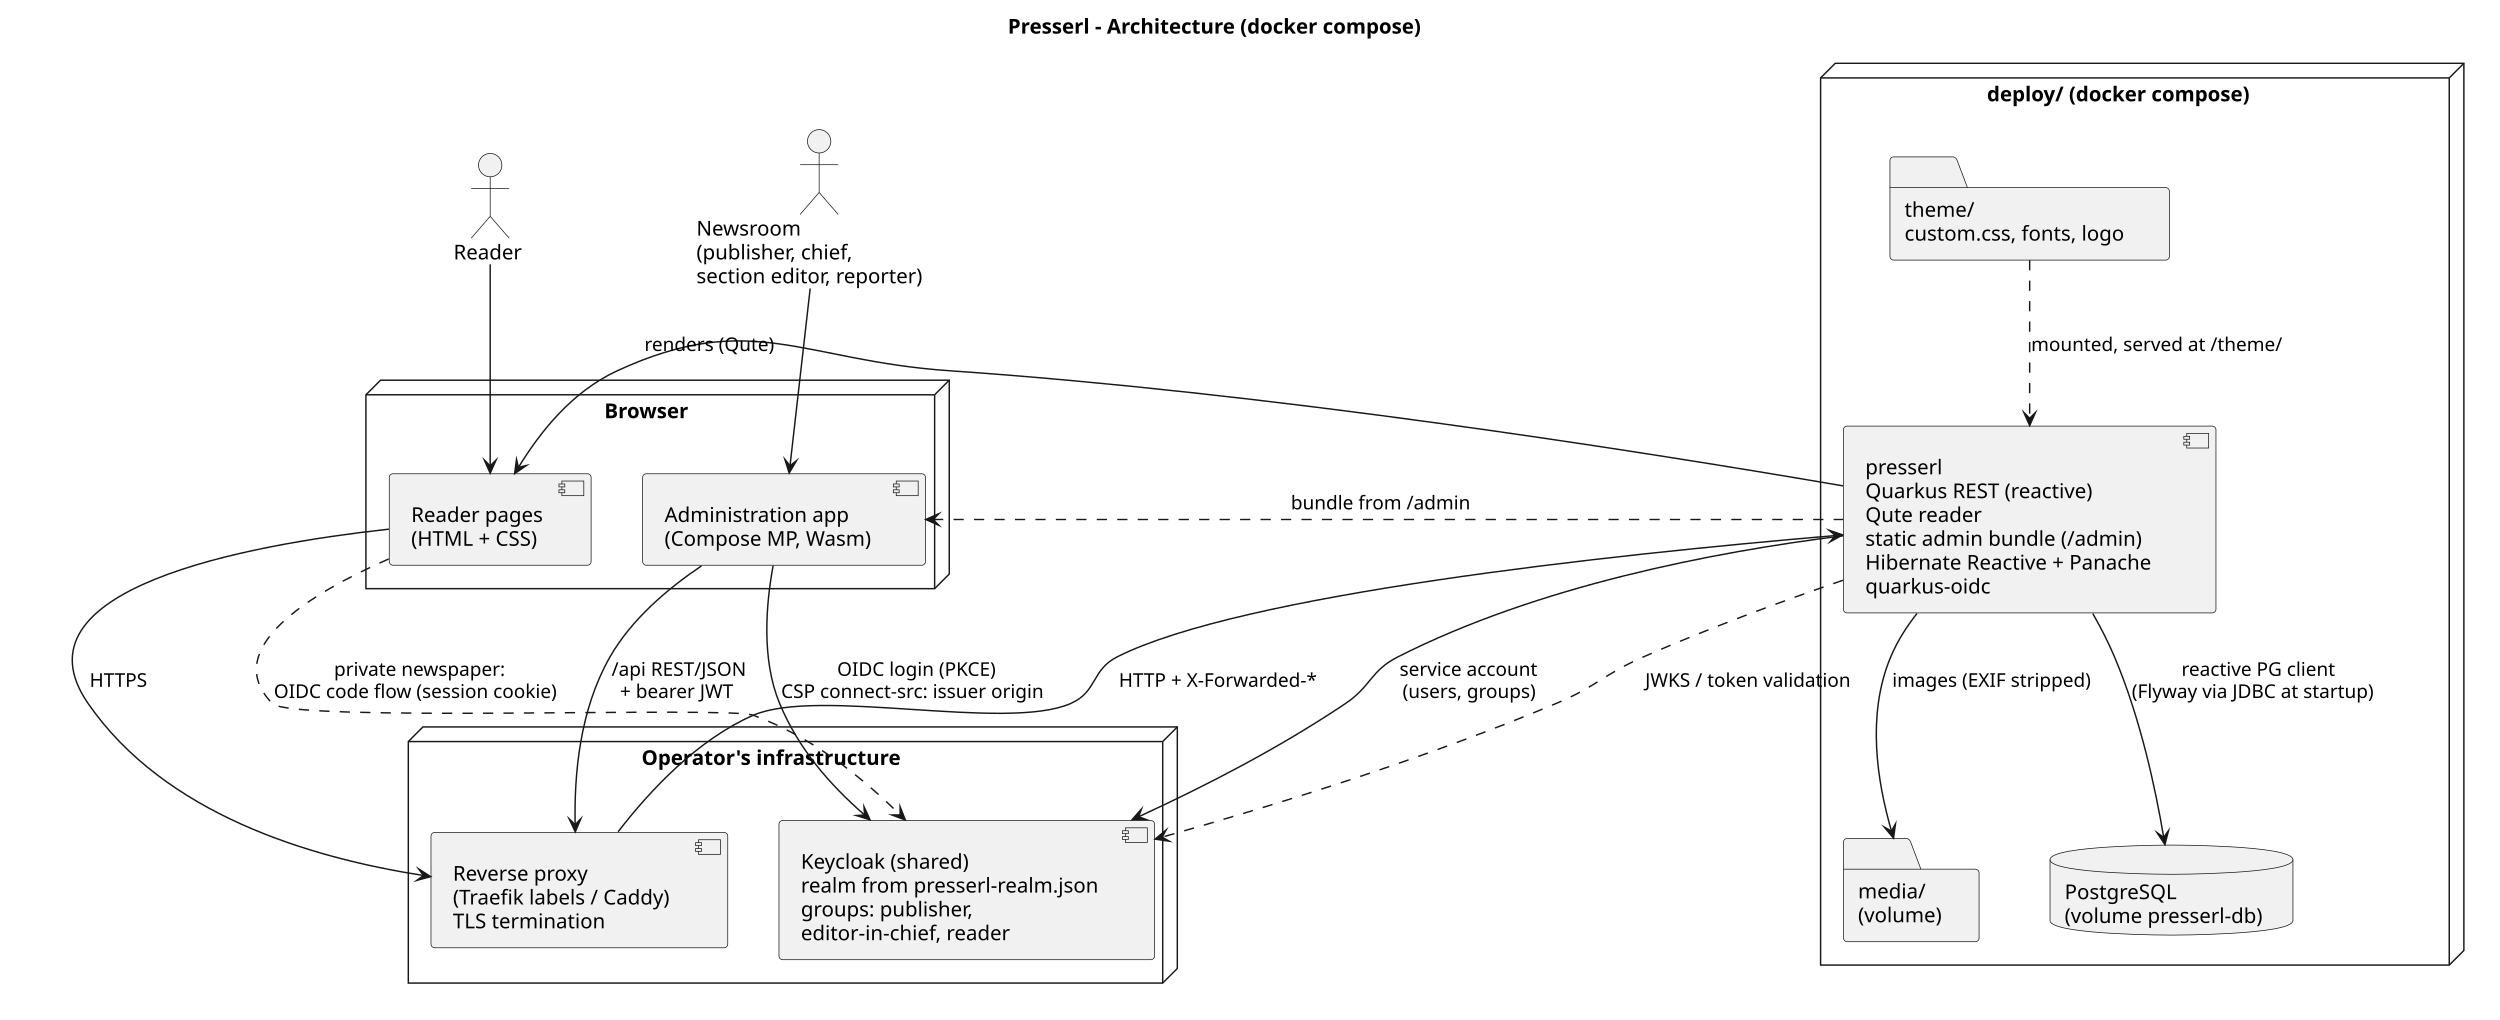
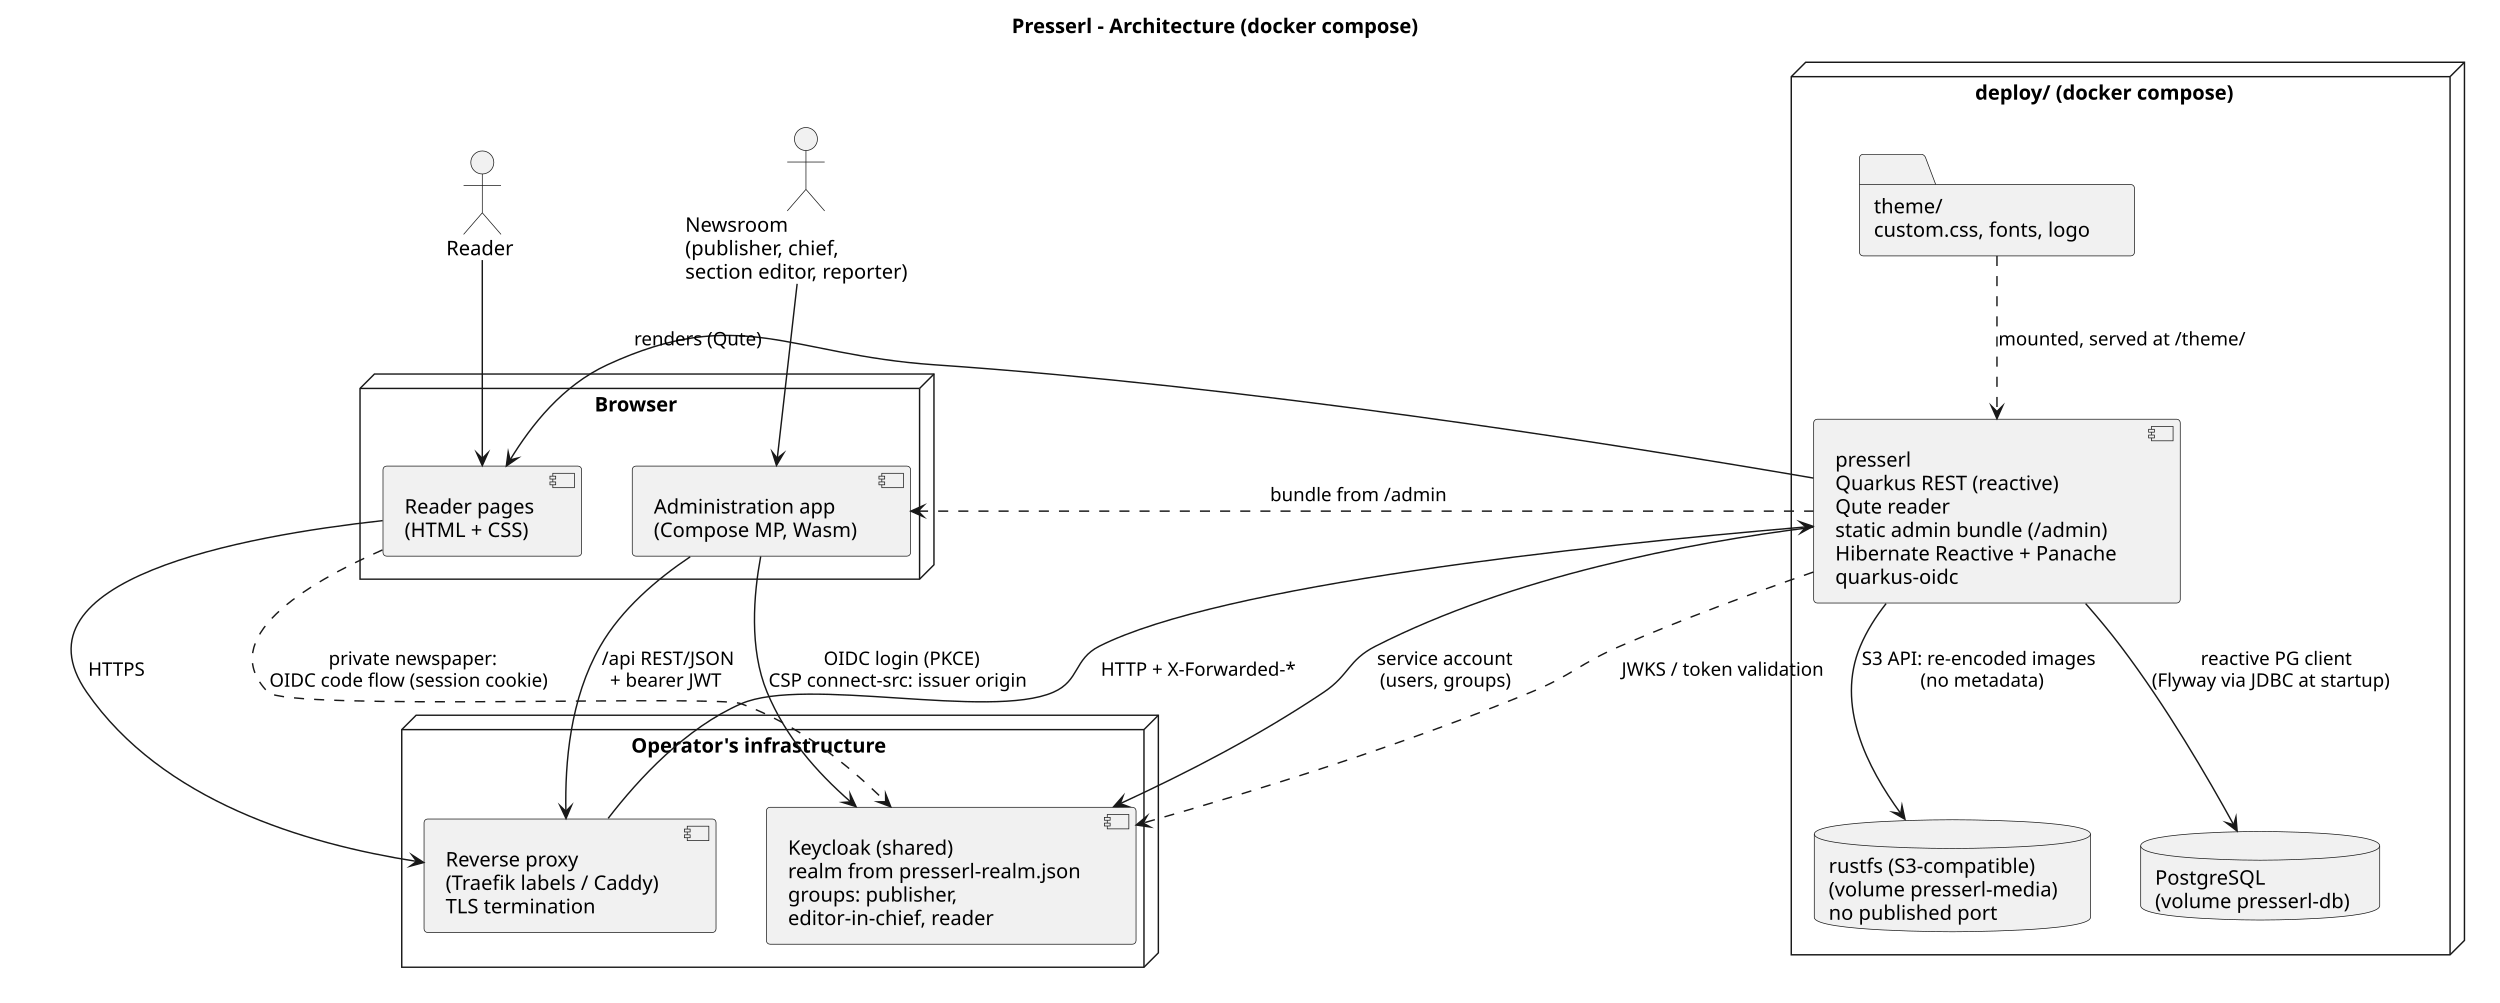
- <svg xmlns="http://www.w3.org/2000/svg" contentStyleType="text/css" data-diagram-type="DESCRIPTION" height="697px" preserveAspectRatio="none" style="width:1710px;height:697px;background:#FFFFFF;" version="1.1" viewBox="0 0 1710 697" width="1710px" zoomAndPan="magnify">
+ <svg xmlns="http://www.w3.org/2000/svg" contentStyleType="text/css" data-diagram-type="DESCRIPTION" height="697px" preserveAspectRatio="none" style="width:1738px;height:697px;background:#FFFFFF;" version="1.1" viewBox="0 0 1738 697" width="1738px" zoomAndPan="magnify">
  <defs />
  <g>
    <g class="title" data-source-line="1">
-       <text fill="#000000" font-family="Sans-Serif" font-size="14" font-weight="700" lengthAdjust="spacing" textLength="324.598" x="689.346" y="22.995">Presserl - Architecture (docker compose)</text>
+       <text fill="#000000" font-family="Sans-Serif" font-size="14" font-weight="700" lengthAdjust="spacing" textLength="324.598" x="703.346" y="22.995">Presserl - Architecture (docker compose)</text>
    </g>
    <g class="cluster" data-qualified-name="Browser" data-source-line="7" id="ent0003">
      <polygon fill="none" points="250.29,270.037,260.29,260.037,649.29,260.037,649.29,392.637,639.29,402.637,250.29,402.637,250.29,270.037" style="stroke:#181818;stroke-width:1;stroke-linejoin:miter;stroke-miterlimit:10;" />
      <line style="stroke:#181818;stroke-width:1;" x1="639.29" x2="649.29" y1="270.037" y2="260.037" />
      <line style="stroke:#181818;stroke-width:1;" x1="250.29" x2="639.29" y1="270.037" y2="270.037" />
      <line style="stroke:#181818;stroke-width:1;" x1="639.29" x2="639.29" y1="270.037" y2="402.637" />
      <text fill="#000000" font-family="Sans-Serif" font-size="14" font-weight="700" lengthAdjust="spacing" textLength="64.859" x="413.36" y="286.032">Browser</text>
    </g>
    <g class="cluster" data-qualified-name="Operator.s infrastructure" data-source-line="11" id="ent0006">
      <polygon fill="none" points="279.29,507.227,289.29,497.227,805.29,497.227,805.29,662.417,795.29,672.417,279.29,672.417,279.29,507.227" style="stroke:#181818;stroke-width:1;stroke-linejoin:miter;stroke-miterlimit:10;" />
      <line style="stroke:#181818;stroke-width:1;" x1="795.29" x2="805.29" y1="507.227" y2="497.227" />
      <line style="stroke:#181818;stroke-width:1;" x1="279.29" x2="795.29" y1="507.227" y2="507.227" />
      <line style="stroke:#181818;stroke-width:1;" x1="795.29" x2="795.29" y1="507.227" y2="672.417" />
      <text fill="#000000" font-family="Sans-Serif" font-size="14" font-weight="700" lengthAdjust="spacing" textLength="198.94" x="438.82" y="523.222">Operator's infrastructure</text>
    </g>
    <g class="cluster" data-qualified-name="deploy. .docker compose." data-source-line="15" id="ent0009">
-       <polygon fill="none" points="1245.29,53.297,1255.29,43.297,1685.29,43.297,1685.29,650.117,1675.29,660.117,1245.29,660.117,1245.29,53.297" style="stroke:#181818;stroke-width:1;stroke-linejoin:miter;stroke-miterlimit:10;" />
-       <line style="stroke:#181818;stroke-width:1;" x1="1675.29" x2="1685.29" y1="53.297" y2="43.297" />
-       <line style="stroke:#181818;stroke-width:1;" x1="1245.29" x2="1675.29" y1="53.297" y2="53.297" />
-       <line style="stroke:#181818;stroke-width:1;" x1="1675.29" x2="1675.29" y1="53.297" y2="660.117" />
-       <text fill="#000000" font-family="Sans-Serif" font-size="14" font-weight="700" lengthAdjust="spacing" textLength="204.36" x="1359.11" y="69.292">deploy/ (docker compose)</text>
+       <polygon fill="none" points="1245.29,53.297,1255.29,43.297,1713.29,43.297,1713.29,653.767,1703.29,663.767,1245.29,663.767,1245.29,53.297" style="stroke:#181818;stroke-width:1;stroke-linejoin:miter;stroke-miterlimit:10;" />
+       <line style="stroke:#181818;stroke-width:1;" x1="1703.29" x2="1713.29" y1="53.297" y2="43.297" />
+       <line style="stroke:#181818;stroke-width:1;" x1="1245.29" x2="1703.29" y1="53.297" y2="53.297" />
+       <line style="stroke:#181818;stroke-width:1;" x1="1703.29" x2="1703.29" y1="53.297" y2="663.767" />
+       <text fill="#000000" font-family="Sans-Serif" font-size="14" font-weight="700" lengthAdjust="spacing" textLength="204.36" x="1373.11" y="69.292">deploy/ (docker compose)</text>
    </g>
    <g class="entity" data-qualified-name="Browser.html" data-source-line="8" id="ent0004">
      <rect fill="#F1F1F1" height="62.594" rx="2.5" ry="2.5" style="stroke:#181818;stroke-width:0.5;" width="138.061" x="266.26" y="324.037" />
      <rect fill="#F1F1F1" height="10" style="stroke:#181818;stroke-width:0.5;" width="15" x="384.322" y="329.037" />
      <rect fill="#F1F1F1" height="2" style="stroke:#181818;stroke-width:0.5;" width="4" x="382.322" y="331.037" />
      <rect fill="#F1F1F1" height="2" style="stroke:#181818;stroke-width:0.5;" width="4" x="382.322" y="335.037" />
      <text fill="#000000" font-family="Sans-Serif" font-size="14" lengthAdjust="spacing" textLength="96.886" x="281.26" y="357.032">Reader pages</text>
      <text fill="#000000" font-family="Sans-Serif" font-size="14" lengthAdjust="spacing" textLength="98.061" x="281.26" y="373.329">(HTML + CSS)</text>
    </g>
    <g class="entity" data-qualified-name="Browser.admin" data-source-line="9" id="ent0005">
      <rect fill="#F1F1F1" height="62.594" rx="2.5" ry="2.5" style="stroke:#181818;stroke-width:0.5;" width="193.487" x="439.55" y="324.037" />
      <rect fill="#F1F1F1" height="10" style="stroke:#181818;stroke-width:0.5;" width="15" x="613.037" y="329.037" />
      <rect fill="#F1F1F1" height="2" style="stroke:#181818;stroke-width:0.5;" width="4" x="611.037" y="331.037" />
      <rect fill="#F1F1F1" height="2" style="stroke:#181818;stroke-width:0.5;" width="4" x="611.037" y="335.037" />
      <text fill="#000000" font-family="Sans-Serif" font-size="14" lengthAdjust="spacing" textLength="133.492" x="454.55" y="357.032">Administration app</text>
      <text fill="#000000" font-family="Sans-Serif" font-size="14" lengthAdjust="spacing" textLength="153.487" x="454.55" y="373.329">(Compose MP, Wasm)</text>
    </g>
    <g class="entity" data-qualified-name="Operator.s infrastructure.proxy" data-source-line="12" id="ent0007">
      <rect fill="#F1F1F1" height="78.891" rx="2.5" ry="2.5" style="stroke:#181818;stroke-width:0.5;" width="202.982" x="294.8" y="569.377" />
      <rect fill="#F1F1F1" height="10" style="stroke:#181818;stroke-width:0.5;" width="15" x="477.782" y="574.377" />
      <rect fill="#F1F1F1" height="2" style="stroke:#181818;stroke-width:0.5;" width="4" x="475.782" y="576.377" />
      <rect fill="#F1F1F1" height="2" style="stroke:#181818;stroke-width:0.5;" width="4" x="475.782" y="580.377" />
      <text fill="#000000" font-family="Sans-Serif" font-size="14" lengthAdjust="spacing" textLength="101.131" x="309.8" y="602.372">Reverse proxy</text>
      <text fill="#000000" font-family="Sans-Serif" font-size="14" lengthAdjust="spacing" textLength="162.982" x="309.8" y="618.669">(Traefik labels / Caddy)</text>
      <text fill="#000000" font-family="Sans-Serif" font-size="14" lengthAdjust="spacing" textLength="111.344" x="309.8" y="634.966">TLS termination</text>
    </g>
    <g class="entity" data-qualified-name="Operator.s infrastructure.kc" data-source-line="13" id="ent0008">
      <rect fill="#F1F1F1" height="95.188" rx="2.5" ry="2.5" style="stroke:#181818;stroke-width:0.5;" width="256.966" x="532.81" y="561.227" />
      <rect fill="#F1F1F1" height="10" style="stroke:#181818;stroke-width:0.5;" width="15" x="769.776" y="566.227" />
      <rect fill="#F1F1F1" height="2" style="stroke:#181818;stroke-width:0.5;" width="4" x="767.776" y="568.227" />
      <rect fill="#F1F1F1" height="2" style="stroke:#181818;stroke-width:0.5;" width="4" x="767.776" y="572.227" />
      <text fill="#000000" font-family="Sans-Serif" font-size="14" lengthAdjust="spacing" textLength="126.294" x="547.81" y="594.222">Keycloak (shared)</text>
      <text fill="#000000" font-family="Sans-Serif" font-size="14" lengthAdjust="spacing" textLength="216.966" x="547.81" y="610.519">realm from presserl-realm.json</text>
      <text fill="#000000" font-family="Sans-Serif" font-size="14" lengthAdjust="spacing" textLength="126.841" x="547.81" y="626.816">groups: publisher,</text>
      <text fill="#000000" font-family="Sans-Serif" font-size="14" lengthAdjust="spacing" textLength="153.173" x="547.81" y="643.113">editor-in-chief, reader</text>
    </g>
    <g class="entity" data-qualified-name="deploy. .docker compose..srv" data-source-line="16" id="ent0010">
      <rect fill="#F1F1F1" height="127.781" rx="2.5" ry="2.5" style="stroke:#181818;stroke-width:0.5;" width="254.86" x="1260.86" y="291.447" />
      <rect fill="#F1F1F1" height="10" style="stroke:#181818;stroke-width:0.5;" width="15" x="1495.72" y="296.447" />
      <rect fill="#F1F1F1" height="2" style="stroke:#181818;stroke-width:0.5;" width="4" x="1493.72" y="298.447" />
      <rect fill="#F1F1F1" height="2" style="stroke:#181818;stroke-width:0.5;" width="4" x="1493.72" y="302.447" />
      <text fill="#000000" font-family="Sans-Serif" font-size="14" lengthAdjust="spacing" textLength="56.102" x="1275.86" y="324.442">presserl</text>
      <text fill="#000000" font-family="Sans-Serif" font-size="14" lengthAdjust="spacing" textLength="171.261" x="1275.86" y="340.739">Quarkus REST (reactive)</text>
      <text fill="#000000" font-family="Sans-Serif" font-size="14" lengthAdjust="spacing" textLength="84.649" x="1275.86" y="357.036">Qute reader</text>
      <text fill="#000000" font-family="Sans-Serif" font-size="14" lengthAdjust="spacing" textLength="203.185" x="1275.86" y="373.333">static admin bundle (/admin)</text>
      <text fill="#000000" font-family="Sans-Serif" font-size="14" lengthAdjust="spacing" textLength="214.86" x="1275.86" y="389.63">Hibernate Reactive + Panache</text>
      <text fill="#000000" font-family="Sans-Serif" font-size="14" lengthAdjust="spacing" textLength="90.46" x="1275.86" y="405.926">quarkus-oidc</text>
    </g>
    <g class="entity" data-qualified-name="deploy. .docker compose..theme" data-source-line="17" id="ent0011">
      <path d="M1295.22,107.297 L1336.22,107.297 A3.75,3.75 0 0 1 1338.72,109.797 L1345.72,128.297 L1481.37,128.297 A2.5,2.5 0 0 1 1483.87,130.797 L1483.87,175.391 A2.5,2.5 0 0 1 1481.37,177.891 L1295.22,177.891 A2.5,2.5 0 0 1 1292.72,175.391 L1292.72,109.797 A2.5,2.5 0 0 1 1295.22,107.297" fill="#F1F1F1" style="stroke:#181818;stroke-width:0.5;" />
      <line style="stroke:#181818;stroke-width:0.5;" x1="1292.72" x2="1345.72" y1="128.297" y2="128.297" />
      <text fill="#000000" font-family="Sans-Serif" font-size="14" lengthAdjust="spacing" textLength="49.943" x="1302.72" y="148.292">theme/</text>
      <text fill="#000000" font-family="Sans-Serif" font-size="14" lengthAdjust="spacing" textLength="161.15" x="1302.72" y="164.589">custom.css, fonts, logo</text>
    </g>
    <g class="entity" data-qualified-name="deploy. .docker compose..db" data-source-line="18" id="ent0012">
-       <path d="M1402.21,588.027 C1402.21,578.027 1485.293,578.027 1485.293,578.027 C1485.293,578.027 1568.376,578.027 1568.376,588.027 L1568.376,629.621 C1568.376,639.621 1485.293,639.621 1485.293,639.621 C1485.293,639.621 1402.21,639.621 1402.21,629.621 L1402.21,588.027" fill="#F1F1F1" style="stroke:#181818;stroke-width:0.5;" />
-       <path d="M1402.21,588.027 C1402.21,598.027 1485.293,598.027 1485.293,598.027 C1485.293,598.027 1568.376,598.027 1568.376,588.027" fill="none" style="stroke:#181818;stroke-width:0.5;" />
-       <text fill="#000000" font-family="Sans-Serif" font-size="14" lengthAdjust="spacing" textLength="80.753" x="1412.21" y="615.022">PostgreSQL</text>
-       <text fill="#000000" font-family="Sans-Serif" font-size="14" lengthAdjust="spacing" textLength="146.166" x="1412.21" y="631.319">(volume presserl-db)</text>
+       <path d="M1488.21,588.027 C1488.21,578.027 1571.293,578.027 1571.293,578.027 C1571.293,578.027 1654.376,578.027 1654.376,588.027 L1654.376,629.621 C1654.376,639.621 1571.293,639.621 1571.293,639.621 C1571.293,639.621 1488.21,639.621 1488.21,629.621 L1488.21,588.027" fill="#F1F1F1" style="stroke:#181818;stroke-width:0.5;" />
+       <path d="M1488.21,588.027 C1488.21,598.027 1571.293,598.027 1571.293,598.027 C1571.293,598.027 1654.376,598.027 1654.376,588.027" fill="none" style="stroke:#181818;stroke-width:0.5;" />
+       <text fill="#000000" font-family="Sans-Serif" font-size="14" lengthAdjust="spacing" textLength="80.753" x="1498.21" y="615.022">PostgreSQL</text>
+       <text fill="#000000" font-family="Sans-Serif" font-size="14" lengthAdjust="spacing" textLength="146.166" x="1498.21" y="631.319">(volume presserl-db)</text>
    </g>
    <g class="entity" data-qualified-name="deploy. .docker compose..media" data-source-line="19" id="ent0013">
-       <path d="M1263.4,573.527 L1304.4,573.527 A3.75,3.75 0 0 1 1306.9,576.027 L1313.9,594.527 L1351.188,594.527 A2.5,2.5 0 0 1 1353.688,597.027 L1353.688,641.621 A2.5,2.5 0 0 1 1351.188,644.121 L1263.4,644.121 A2.5,2.5 0 0 1 1260.9,641.621 L1260.9,576.027 A2.5,2.5 0 0 1 1263.4,573.527" fill="#F1F1F1" style="stroke:#181818;stroke-width:0.5;" />
-       <line style="stroke:#181818;stroke-width:0.5;" x1="1260.9" x2="1313.9" y1="594.527" y2="594.527" />
-       <text fill="#000000" font-family="Sans-Serif" font-size="14" lengthAdjust="spacing" textLength="48.323" x="1270.9" y="614.522">media/</text>
-       <text fill="#000000" font-family="Sans-Serif" font-size="14" lengthAdjust="spacing" textLength="62.788" x="1270.9" y="630.819">(volume)</text>
+       <path d="M1261.29,579.877 C1261.29,569.877 1357.29,569.877 1357.29,569.877 C1357.29,569.877 1453.289,569.877 1453.289,579.877 L1453.289,637.768 C1453.289,647.768 1357.29,647.768 1357.29,647.768 C1357.29,647.768 1261.29,647.768 1261.29,637.768 L1261.29,579.877" fill="#F1F1F1" style="stroke:#181818;stroke-width:0.5;" />
+       <path d="M1261.29,579.877 C1261.29,589.877 1357.29,589.877 1357.29,589.877 C1357.29,589.877 1453.289,589.877 1453.289,579.877" fill="none" style="stroke:#181818;stroke-width:0.5;" />
+       <text fill="#000000" font-family="Sans-Serif" font-size="14" lengthAdjust="spacing" textLength="155.989" x="1271.29" y="606.872">rustfs (S3-compatible)</text>
+       <text fill="#000000" font-family="Sans-Serif" font-size="14" lengthAdjust="spacing" textLength="171.999" x="1271.29" y="623.169">(volume presserl-media)</text>
+       <text fill="#000000" font-family="Sans-Serif" font-size="14" lengthAdjust="spacing" textLength="123.129" x="1271.29" y="639.466">no published port</text>
    </g>
    <g class="entity" data-qualified-name="reader" data-source-line="5" id="ent0001">
      <ellipse cx="335.298" cy="112.947" fill="#F1F1F1" rx="8" ry="8" style="stroke:#181818;stroke-width:0.5;" />
      <path d="M335.298,120.947 L335.298,147.947 M322.298,128.947 L348.298,128.947 M335.298,147.947 L322.298,162.947 M335.298,147.947 L348.298,162.947" fill="none" style="stroke:#181818;stroke-width:0.5;" />
      <text fill="#000000" font-family="Sans-Serif" font-size="14" lengthAdjust="spacing" textLength="50.176" x="310.21" y="177.442">Reader</text>
    </g>
    <g class="entity" data-qualified-name="newsroom" data-source-line="6" id="ent0002">
      <ellipse cx="560.295" cy="96.647" fill="#F1F1F1" rx="8" ry="8" style="stroke:#181818;stroke-width:0.5;" />
      <path d="M560.295,104.647 L560.295,131.647 M547.295,112.647 L573.295,112.647 M560.295,131.647 L547.295,146.647 M560.295,131.647 L573.295,146.647" fill="none" style="stroke:#181818;stroke-width:0.5;" />
      <text fill="#000000" font-family="Sans-Serif" font-size="14" lengthAdjust="spacing" textLength="74.355" x="476.36" y="161.142">Newsroom</text>
      <text fill="#000000" font-family="Sans-Serif" font-size="14" lengthAdjust="spacing" textLength="117.776" x="476.36" y="177.439">(publisher, chief,</text>
      <text fill="#000000" font-family="Sans-Serif" font-size="14" lengthAdjust="spacing" textLength="167.87" x="476.36" y="193.736">section editor, reporter)</text>
    </g>
    <g class="link" data-entity-1="ent0001" data-entity-2="ent0004" data-link-type="dependency" data-source-line="22" id="lnk14">
      <path d="M335.29,180.787 C335.29,221.437 335.29,280.807 335.29,318.677" fill="none" id="reader-to-html" style="stroke:#181818;stroke-width:1;" />
      <polygon fill="#181818" points="335.29,323.677,339.29,314.677,335.29,318.677,331.29,314.677,335.29,323.677" style="stroke:#181818;stroke-width:1;stroke-linejoin:miter;stroke-miterlimit:10;" />
    </g>
    <g class="link" data-entity-1="ent0002" data-entity-2="ent0005" data-link-type="dependency" data-source-line="23" id="lnk15">
      <path d="M554.17,197.317 C549.62,237.317 544.125,285.539 540.365,318.609" fill="none" id="newsroom-to-admin" style="stroke:#181818;stroke-width:1;" />
      <polygon fill="#181818" points="539.8,323.577,544.791,315.086,540.365,318.609,536.842,314.183,539.8,323.577" style="stroke:#181818;stroke-width:1;stroke-linejoin:miter;stroke-miterlimit:10;" />
    </g>
    <g class="link" data-entity-1="ent0004" data-entity-2="ent0007" data-link-type="dependency" data-source-line="24" id="lnk16">
      <path d="M266.03,361.937 C167.9,372.737 6,402.747 60.29,481.227 C112.61,556.847 211.24,586.573 289.64,598.853" fill="none" id="html-to-proxy" style="stroke:#181818;stroke-width:1;" />
      <polygon fill="#181818" points="294.58,599.627,286.307,594.282,289.64,598.853,285.069,602.186,294.58,599.627" style="stroke:#181818;stroke-width:1;stroke-linejoin:miter;stroke-miterlimit:10;" />
      <text fill="#000000" font-family="Sans-Serif" font-size="13" lengthAdjust="spacing" textLength="41.748" x="61.29" y="469.794">HTTPS</text>
    </g>
    <g class="link" data-entity-1="ent0005" data-entity-2="ent0007" data-link-type="dependency" data-source-line="25" id="lnk17">
      <path d="M479.84,387.057 C456.69,402.597 431.94,423.637 417.29,449.227 C396.25,485.987 392.731,530.238 393.401,564.038" fill="none" id="admin-to-proxy" style="stroke:#181818;stroke-width:1;" />
      <polygon fill="#181818" points="393.5,569.037,397.321,559.959,393.401,564.038,389.322,560.118,393.5,569.037" style="stroke:#181818;stroke-width:1;stroke-linejoin:miter;stroke-miterlimit:10;" />
      <text fill="#000000" font-family="Sans-Serif" font-size="13" lengthAdjust="spacing" textLength="98.205" x="418.29" y="462.294">/api REST/JSON</text>
      <text fill="#000000" font-family="Sans-Serif" font-size="13" lengthAdjust="spacing" textLength="86.69" x="424.047" y="477.427">+ bearer JWT</text>
    </g>
    <g class="link" data-entity-1="ent0007" data-entity-2="ent0010" data-link-type="dependency" data-source-line="26" id="lnk18">
      <path d="M422.8,568.917 C444.17,541.167 476.91,505.927 515.29,489.227 C559.54,469.987 688.06,500.517 732.29,481.227 C750.73,473.187 746.33,458.277 764.29,449.227 C848.85,406.637 1098.778,379.641 1255.408,366.311" fill="none" id="proxy-to-srv" style="stroke:#181818;stroke-width:1;" />
      <polygon fill="#181818" points="1260.39,365.887,1251.083,362.664,1255.408,366.311,1251.762,370.636,1260.39,365.887" style="stroke:#181818;stroke-width:1;stroke-linejoin:miter;stroke-miterlimit:10;" />
      <text fill="#000000" font-family="Sans-Serif" font-size="13" lengthAdjust="spacing" textLength="146.663" x="765.29" y="469.794">HTTP + X-Forwarded-*</text>
    </g>
    <g class="link" data-entity-1="ent0010" data-entity-2="ent0004" data-link-type="dependency" data-source-line="27" id="lnk19">
      <path d="M1260.68,332.357 C1113.81,307.167 865.07,268.367 649.29,253.577 C548.64,246.677 513.92,211.357 422.29,253.577 C391.05,267.967 369.463,295.474 354.613,319.704" fill="none" id="srv-to-html" style="stroke:#181818;stroke-width:1;" />
      <polygon fill="#181818" points="352,323.967,360.113,318.384,354.613,319.704,353.293,314.203,352,323.967" style="stroke:#181818;stroke-width:1;stroke-linejoin:miter;stroke-miterlimit:10;" />
      <text fill="#000000" font-family="Sans-Serif" font-size="13" lengthAdjust="spacing" textLength="95.793" x="440.79" y="240.104">renders (Qute)</text>
    </g>
    <g class="link" data-entity-1="ent0005" data-entity-2="ent0010" data-link-type="dependency" data-source-line="28" id="lnk20">
      <path d="M638.2,355.337 C792.49,355.337 1089.03,355.337 1260.7,355.337" fill="none" id="admin-backto-srv" style="stroke:#181818;stroke-width:1;stroke-dasharray:7,7;" />
      <polygon fill="#181818" points="633.2,355.337,642.2,359.337,638.2,355.337,642.2,351.337,633.2,355.337" style="stroke:#181818;stroke-width:1;stroke-linejoin:miter;stroke-miterlimit:10;" />
      <text fill="#000000" font-family="Sans-Serif" font-size="13" lengthAdjust="spacing" textLength="128.508" x="882.95" y="348.404">bundle from /admin</text>
    </g>
    <g class="link" data-entity-1="ent0011" data-entity-2="ent0010" data-link-type="dependency" data-source-line="29" id="lnk21">
      <path d="M1388.29,177.927 C1388.29,208.487 1388.29,248.957 1388.29,286.087" fill="none" id="theme-to-srv" style="stroke:#181818;stroke-width:1;stroke-dasharray:7,7;" />
      <polygon fill="#181818" points="1388.29,291.087,1392.29,282.087,1388.29,286.087,1384.29,282.087,1388.29,291.087" style="stroke:#181818;stroke-width:1;stroke-linejoin:miter;stroke-miterlimit:10;" />
      <text fill="#000000" font-family="Sans-Serif" font-size="13" lengthAdjust="spacing" textLength="182.851" x="1389.29" y="240.104">mounted, served at /theme/</text>
    </g>
    <g class="link" data-entity-1="ent0004" data-entity-2="ent0008" data-link-type="dependency" data-source-line="30" id="lnk22">
      <path d="M265.89,382.307 C211.28,406.387 149.99,444.027 186.29,481.227 C199.06,494.317 498.14,482.907 515.29,489.227 C555.28,503.977 588.876,531 615.696,557.39" fill="none" id="html-to-kc" style="stroke:#181818;stroke-width:1;stroke-dasharray:7,7;" />
      <polygon fill="#181818" points="619.26,560.897,615.65,551.733,615.696,557.39,610.039,557.436,619.26,560.897" style="stroke:#181818;stroke-width:1;stroke-linejoin:miter;stroke-miterlimit:10;" />
      <text fill="#000000" font-family="Sans-Serif" font-size="13" lengthAdjust="spacing" textLength="125.931" x="228.458" y="462.294">private newspaper:</text>
      <text fill="#000000" font-family="Sans-Serif" font-size="13" lengthAdjust="spacing" textLength="208.267" x="187.29" y="477.427">OIDC code flow (session cookie)</text>
    </g>
    <g class="link" data-entity-1="ent0005" data-entity-2="ent0008" data-link-type="dependency" data-source-line="31" id="lnk23">
      <path d="M528.83,386.877 C523.99,412.987 520.68,451.007 533.29,481.227 C546.24,512.237 567.118,536.234 591.358,557.453" fill="none" id="admin-to-kc" style="stroke:#181818;stroke-width:1;" />
      <polygon fill="#181818" points="595.12,560.747,590.983,551.809,591.358,557.453,585.713,557.828,595.12,560.747" style="stroke:#181818;stroke-width:1;stroke-linejoin:miter;stroke-miterlimit:10;" />
      <text fill="#000000" font-family="Sans-Serif" font-size="13" lengthAdjust="spacing" textLength="116.886" x="572.585" y="462.294">OIDC login (PKCE)</text>
      <text fill="#000000" font-family="Sans-Serif" font-size="13" lengthAdjust="spacing" textLength="193.477" x="534.29" y="477.427">CSP connect-src: issuer origin</text>
    </g>
    <g class="link" data-entity-1="ent0010" data-entity-2="ent0008" data-link-type="dependency" data-source-line="32" id="lnk24">
      <path d="M1260.63,366.477 C1171.45,377.607 1051.74,400.837 956.29,449.227 C937.2,458.907 938.07,469.307 920.29,481.227 C874.88,511.677 825.602,537.106 778.812,558.646" fill="none" id="srv-to-kc" style="stroke:#181818;stroke-width:1;" />
      <polygon fill="#181818" points="774.27,560.737,784.118,560.607,778.812,558.646,780.773,553.34,774.27,560.737" style="stroke:#181818;stroke-width:1;stroke-linejoin:miter;stroke-miterlimit:10;" />
      <text fill="#000000" font-family="Sans-Serif" font-size="13" lengthAdjust="spacing" textLength="102.489" x="957.29" y="462.294">service account</text>
      <text fill="#000000" font-family="Sans-Serif" font-size="13" lengthAdjust="spacing" textLength="98.351" x="959.359" y="477.427">(users, groups)</text>
    </g>
    <g class="link" data-entity-1="ent0010" data-entity-2="ent0008" data-link-type="dependency" data-source-line="33" id="lnk25">
-       <path d="M1260.55,396.917 C1216.79,411.967 1167.88,430.067 1124.29,449.227 C1096.63,461.387 1092.16,469.537 1064.29,481.227 C974.86,518.747 875.081,549.926 794.871,572.616" fill="none" id="srv-to-kc-1" style="stroke:#181818;stroke-width:1;stroke-dasharray:7,7;" />
-       <polygon fill="#181818" points="790.06,573.977,799.809,575.376,794.871,572.616,797.631,567.678,790.06,573.977" style="stroke:#181818;stroke-width:1;stroke-linejoin:miter;stroke-miterlimit:10;" />
-       <text fill="#000000" font-family="Sans-Serif" font-size="13" lengthAdjust="spacing" textLength="151.061" x="1125.29" y="469.794">JWKS / token validation</text>
+       <path d="M1260.68,397.687 C1217.52,412.697 1169.36,430.587 1126.29,449.227 C1097.84,461.547 1092.97,469.427 1064.29,481.227 C974.6,518.137 874.838,549.325 794.698,572.185" fill="none" id="srv-to-kc-1" style="stroke:#181818;stroke-width:1;stroke-dasharray:7,7;" />
+       <polygon fill="#181818" points="789.89,573.557,799.642,574.935,794.698,572.185,797.447,567.241,789.89,573.557" style="stroke:#181818;stroke-width:1;stroke-linejoin:miter;stroke-miterlimit:10;" />
+       <text fill="#000000" font-family="Sans-Serif" font-size="13" lengthAdjust="spacing" textLength="151.061" x="1127.29" y="469.794">JWKS / token validation</text>
    </g>
    <g class="link" data-entity-1="ent0010" data-entity-2="ent0012" data-link-type="dependency" data-source-line="34" id="lnk26">
-       <path d="M1431.45,419.627 C1436.95,429.277 1442.11,439.337 1446.29,449.227 C1464.39,492.067 1474.466,540.177 1479.976,572.767" fill="none" id="srv-to-db" style="stroke:#181818;stroke-width:1;" />
-       <polygon fill="#181818" points="1480.81,577.697,1483.254,568.156,1479.976,572.767,1475.366,569.49,1480.81,577.697" style="stroke:#181818;stroke-width:1;stroke-linejoin:miter;stroke-miterlimit:10;" />
-       <text fill="#000000" font-family="Sans-Serif" font-size="13" lengthAdjust="spacing" textLength="114.74" x="1492.126" y="462.294">reactive PG client</text>
-       <text fill="#000000" font-family="Sans-Serif" font-size="13" lengthAdjust="spacing" textLength="182.692" x="1458.15" y="477.427">(Flyway via JDBC at startup)</text>
+       <path d="M1449.92,419.617 C1458.42,429.277 1466.8,439.327 1474.29,449.227 C1506.34,491.567 1534.842,540.595 1552.852,573.365" fill="none" id="srv-to-db" style="stroke:#181818;stroke-width:1;" />
+       <polygon fill="#181818" points="1555.26,577.747,1554.431,567.933,1552.852,573.365,1547.42,571.786,1555.26,577.747" style="stroke:#181818;stroke-width:1;stroke-linejoin:miter;stroke-miterlimit:10;" />
+       <text fill="#000000" font-family="Sans-Serif" font-size="13" lengthAdjust="spacing" textLength="114.74" x="1529.926" y="462.294">reactive PG client</text>
+       <text fill="#000000" font-family="Sans-Serif" font-size="13" lengthAdjust="spacing" textLength="182.692" x="1495.95" y="477.427">(Flyway via JDBC at startup)</text>
    </g>
    <g class="link" data-entity-1="ent0010" data-entity-2="ent0013" data-link-type="dependency" data-source-line="35" id="lnk27">
-       <path d="M1311.22,419.607 C1303.99,428.777 1297.72,438.707 1293.29,449.227 C1276.41,489.357 1284.213,535.333 1293.783,568.473" fill="none" id="srv-to-media" style="stroke:#181818;stroke-width:1;" />
-       <polygon fill="#181818" points="1295.17,573.277,1296.516,563.52,1293.783,568.473,1288.83,565.74,1295.17,573.277" style="stroke:#181818;stroke-width:1;stroke-linejoin:miter;stroke-miterlimit:10;" />
-       <text fill="#000000" font-family="Sans-Serif" font-size="13" lengthAdjust="spacing" textLength="147.685" x="1294.29" y="469.794">images (EXIF stripped)</text>
+       <path d="M1311.22,419.607 C1303.99,428.777 1297.72,438.707 1293.29,449.227 C1276.08,490.147 1297.838,533.321 1321.388,565.521" fill="none" id="srv-to-media" style="stroke:#181818;stroke-width:1;" />
+       <polygon fill="#181818" points="1324.34,569.557,1322.256,559.931,1321.388,565.521,1315.798,564.654,1324.34,569.557" style="stroke:#181818;stroke-width:1;stroke-linejoin:miter;stroke-miterlimit:10;" />
+       <text fill="#000000" font-family="Sans-Serif" font-size="13" lengthAdjust="spacing" textLength="175.005" x="1294.29" y="462.294">S3 API: re-encoded images</text>
+       <text fill="#000000" font-family="Sans-Serif" font-size="13" lengthAdjust="spacing" textLength="93.476" x="1335.055" y="477.427">(no metadata)</text>
    </g>
  </g>
</svg>
